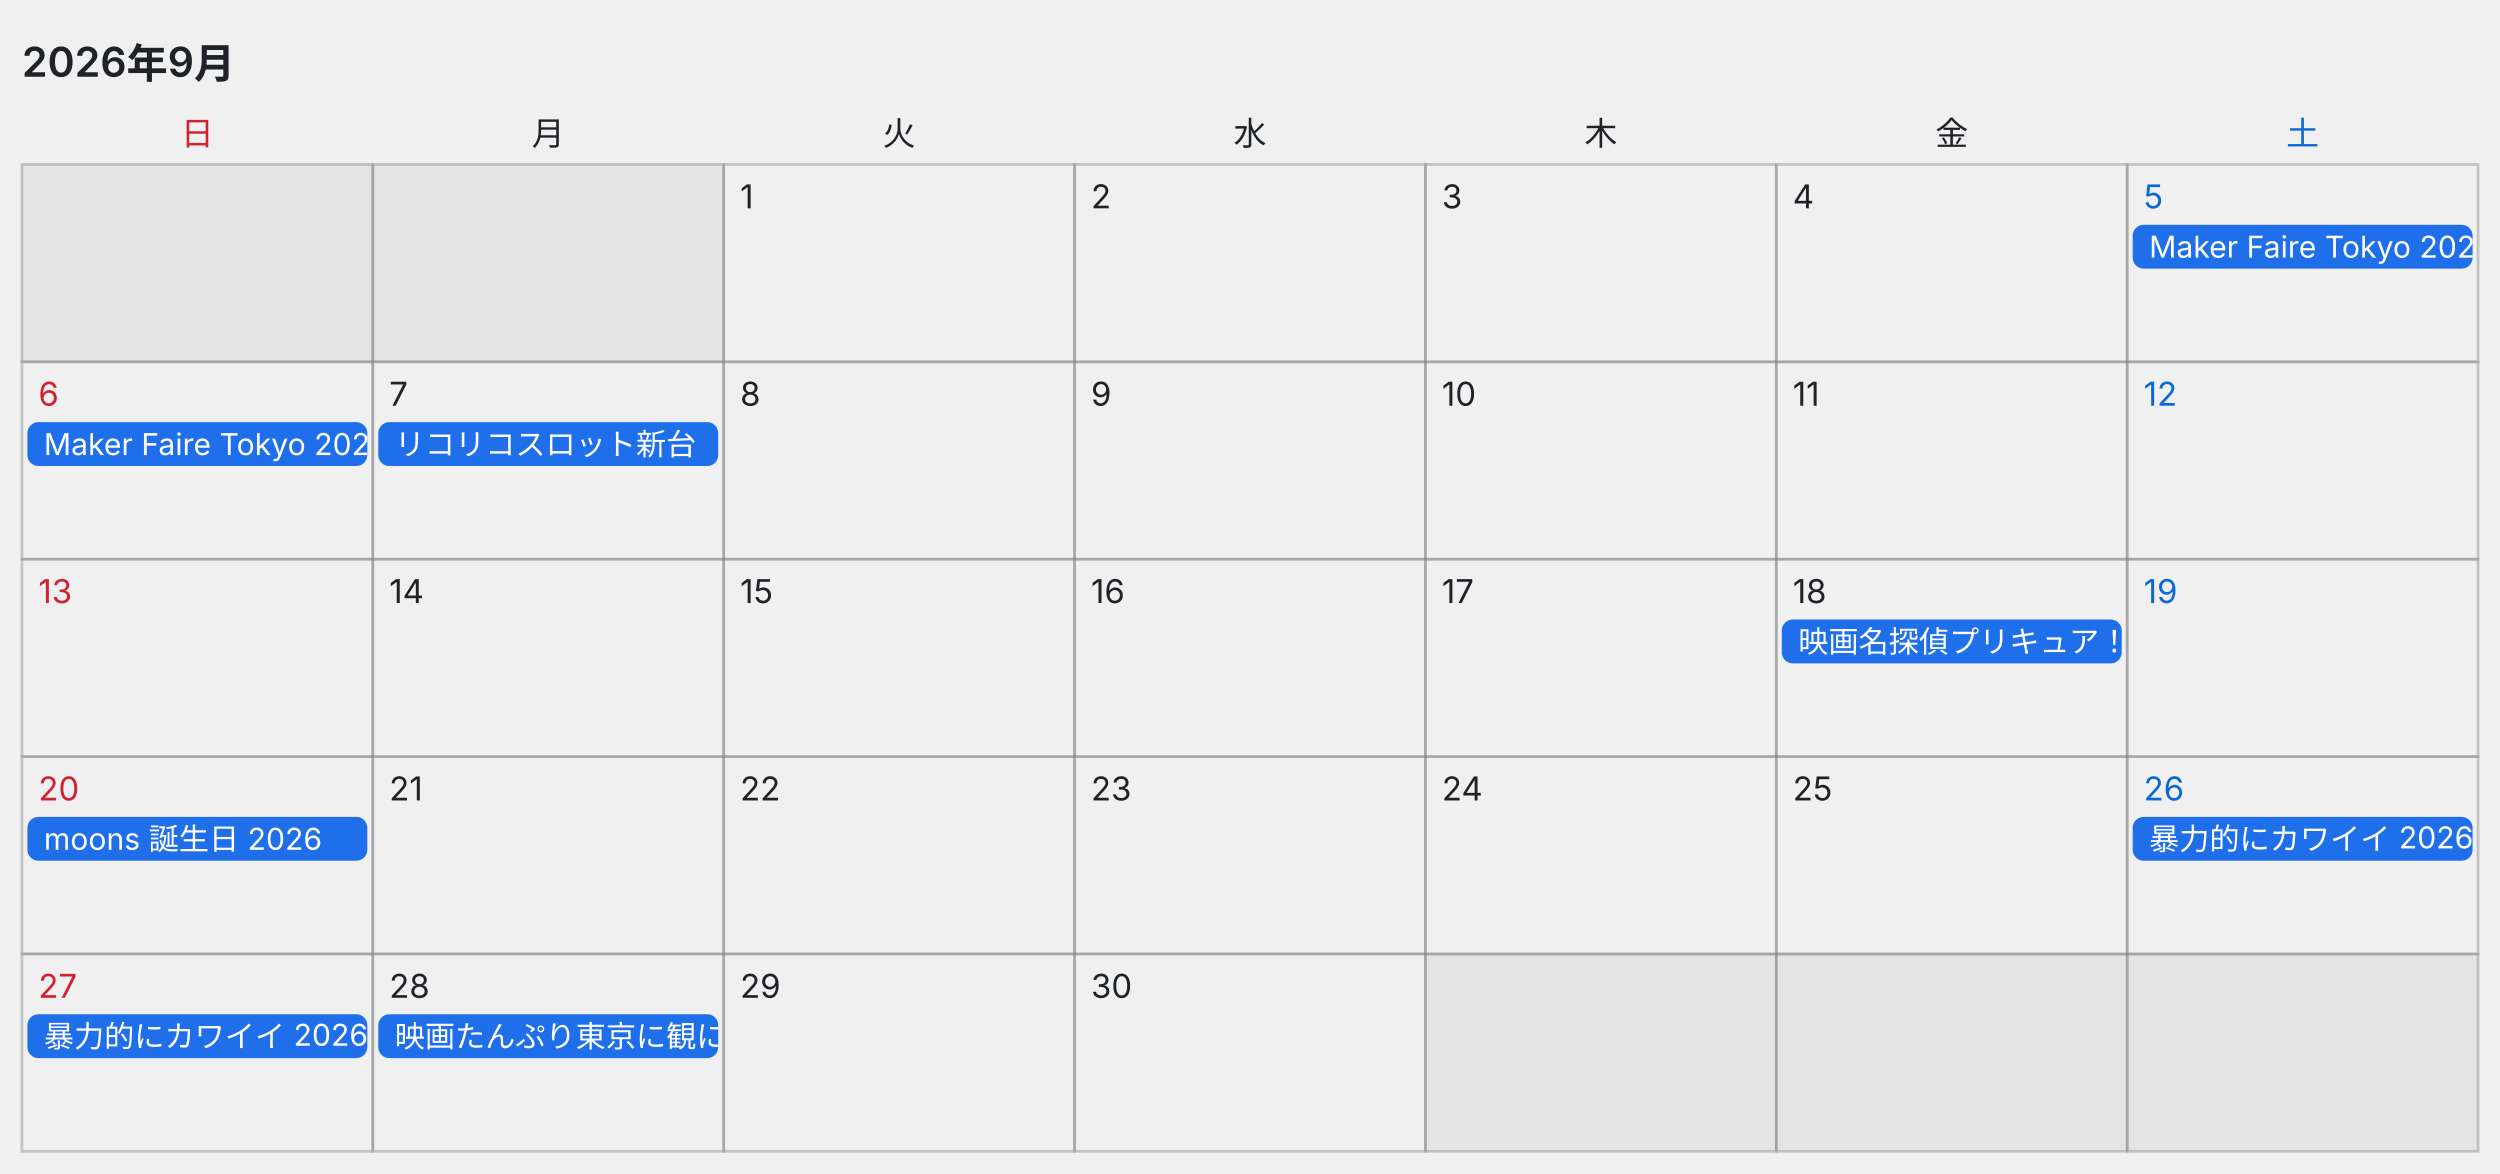
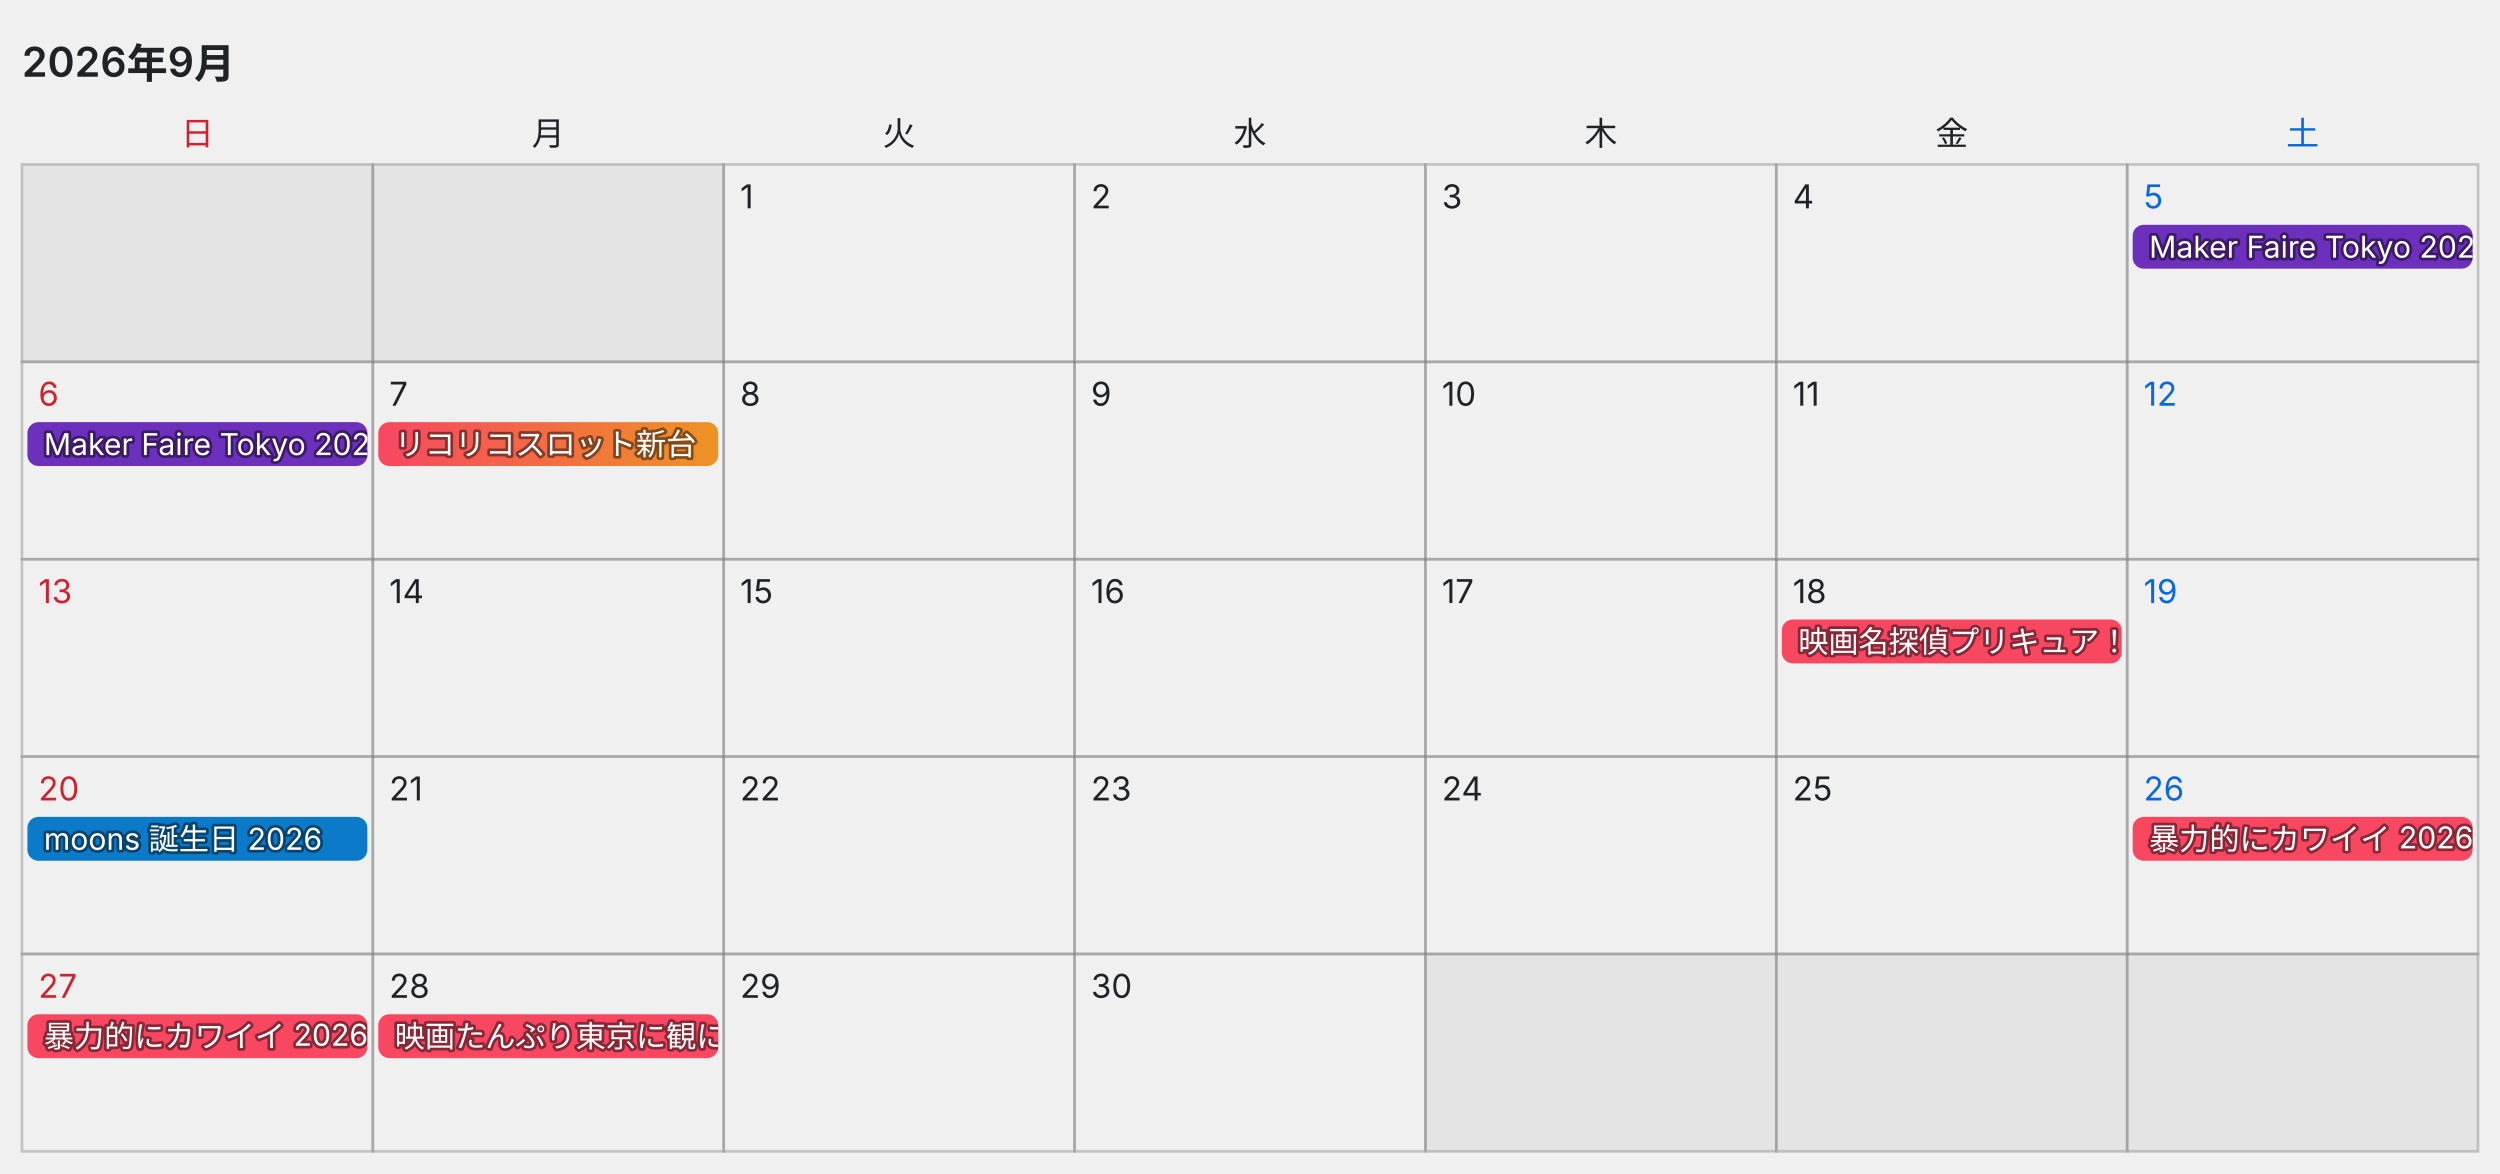
<svg xmlns="http://www.w3.org/2000/svg" width="912" height="428" viewBox="0 0 912 428" role="img" aria-label="カレンダー 2026年9月">
  <style>
  text { font-family: -apple-system, "Segoe UI", "Hiragino Sans", "Noto Sans JP", Meiryo, sans-serif; font-size: 12px; fill: #1f2328; }
  .title { font-size: 15px; font-weight: 600; }
  .cell { fill: none; stroke: #808080; stroke-opacity: 0.4; }
  .out { fill: #808080; fill-opacity: 0.1; stroke: #808080; stroke-opacity: 0.4; }
  .sat { fill: #0969da; }
  .sun { fill: #cf222e; }
-   .bar { fill: #1f6feb; }
-   .bar-text { font-size: 11px; fill: #ffffff; }
+   .bar-text { font-size: 11px; fill: #ffffff; paint-order: stroke; stroke: #000000; stroke-opacity: 0.45; stroke-width: 2px; stroke-linejoin: round; }
  @media (prefers-color-scheme: dark) {
    text { fill: #e6edf3; }
    .sat { fill: #4493f8; }
    .sun { fill: #f85149; }
  }
</style>
  <text x="8" y="28" class="title">2026年9月</text>
  <text x="72" y="53" text-anchor="middle" class="sun">日</text>
  <text x="200" y="53" text-anchor="middle">月</text>
  <text x="328" y="53" text-anchor="middle">火</text>
  <text x="456" y="53" text-anchor="middle">水</text>
  <text x="584" y="53" text-anchor="middle">木</text>
  <text x="712" y="53" text-anchor="middle">金</text>
  <text x="840" y="53" text-anchor="middle" class="sat">土</text>
  <rect x="8" y="60" width="128" height="72" class="out" />
  <rect x="136" y="60" width="128" height="72" class="out" />
  <rect x="264" y="60" width="128" height="72" class="cell" />
  <text x="270" y="76">1</text>
  <rect x="392" y="60" width="128" height="72" class="cell" />
  <text x="398" y="76">2</text>
  <rect x="520" y="60" width="128" height="72" class="cell" />
  <text x="526" y="76">3</text>
  <rect x="648" y="60" width="128" height="72" class="cell" />
  <text x="654" y="76">4</text>
  <rect x="776" y="60" width="128" height="72" class="cell" />
  <text x="782" y="76" class="sat">5</text>
  <svg x="778" y="82" width="124" height="16">
-     <rect width="124" height="16" rx="4" class="bar" />
+     <rect width="124" height="16" rx="4" class="bar" fill="#6c30bc" />
    <text x="6" y="12" class="bar-text">Maker Faire Tokyo 2026</text>
  </svg>
  <rect x="8" y="132" width="128" height="72" class="cell" />
  <text x="14" y="148" class="sun">6</text>
  <rect x="136" y="132" width="128" height="72" class="cell" />
  <text x="142" y="148">7</text>
  <rect x="264" y="132" width="128" height="72" class="cell" />
  <text x="270" y="148">8</text>
  <rect x="392" y="132" width="128" height="72" class="cell" />
  <text x="398" y="148">9</text>
  <rect x="520" y="132" width="128" height="72" class="cell" />
  <text x="526" y="148">10</text>
  <rect x="648" y="132" width="128" height="72" class="cell" />
  <text x="654" y="148">11</text>
  <rect x="776" y="132" width="128" height="72" class="cell" />
  <text x="782" y="148" class="sat">12</text>
  <svg x="10" y="154" width="124" height="16">
-     <rect width="124" height="16" rx="4" class="bar" />
+     <rect width="124" height="16" rx="4" class="bar" fill="#6c30bc" />
    <text x="6" y="12" class="bar-text">Maker Faire Tokyo 2026</text>
  </svg>
  <svg x="138" y="154" width="124" height="16">
-     <rect width="124" height="16" rx="4" class="bar" />
+     <defs>
+       <linearGradient id="bar-gradient-2" x1="0%" y1="0%" x2="100%" y2="0%">
+         <stop offset="0%" stop-color="#f74761" />
+         <stop offset="100%" stop-color="#ed9324" />
+       </linearGradient>
+     </defs>
+     <rect width="124" height="16" rx="4" class="bar" fill="url(#bar-gradient-2)" />
    <text x="6" y="12" class="bar-text">リコリコスロット新台</text>
  </svg>
  <rect x="8" y="204" width="128" height="72" class="cell" />
  <text x="14" y="220" class="sun">13</text>
  <rect x="136" y="204" width="128" height="72" class="cell" />
  <text x="142" y="220">14</text>
  <rect x="264" y="204" width="128" height="72" class="cell" />
  <text x="270" y="220">15</text>
  <rect x="392" y="204" width="128" height="72" class="cell" />
  <text x="398" y="220">16</text>
  <rect x="520" y="204" width="128" height="72" class="cell" />
  <text x="526" y="220">17</text>
  <rect x="648" y="204" width="128" height="72" class="cell" />
  <text x="654" y="220">18</text>
  <rect x="776" y="204" width="128" height="72" class="cell" />
  <text x="782" y="220" class="sat">19</text>
  <svg x="650" y="226" width="124" height="16">
-     <rect width="124" height="16" rx="4" class="bar" />
+     <rect width="124" height="16" rx="4" class="bar" fill="#f74761" />
    <text x="6" y="12" class="bar-text">映画名探偵プリキュア！公開日</text>
  </svg>
  <rect x="8" y="276" width="128" height="72" class="cell" />
  <text x="14" y="292" class="sun">20</text>
  <rect x="136" y="276" width="128" height="72" class="cell" />
  <text x="142" y="292">21</text>
  <rect x="264" y="276" width="128" height="72" class="cell" />
  <text x="270" y="292">22</text>
  <rect x="392" y="276" width="128" height="72" class="cell" />
  <text x="398" y="292">23</text>
  <rect x="520" y="276" width="128" height="72" class="cell" />
  <text x="526" y="292">24</text>
  <rect x="648" y="276" width="128" height="72" class="cell" />
  <text x="654" y="292">25</text>
  <rect x="776" y="276" width="128" height="72" class="cell" />
  <text x="782" y="292" class="sat">26</text>
  <svg x="10" y="298" width="124" height="16">
-     <rect width="124" height="16" rx="4" class="bar" />
+     <rect width="124" height="16" rx="4" class="bar" fill="#0b7ac8" />
    <text x="6" y="12" class="bar-text">moons 誕生日 2026</text>
  </svg>
  <svg x="778" y="298" width="124" height="16">
-     <rect width="124" height="16" rx="4" class="bar" />
+     <rect width="124" height="16" rx="4" class="bar" fill="#f74761" />
    <text x="6" y="12" class="bar-text">暴力的にカワイイ 2026</text>
  </svg>
  <rect x="8" y="348" width="128" height="72" class="cell" />
  <text x="14" y="364" class="sun">27</text>
  <rect x="136" y="348" width="128" height="72" class="cell" />
  <text x="142" y="364">28</text>
  <rect x="264" y="348" width="128" height="72" class="cell" />
  <text x="270" y="364">29</text>
  <rect x="392" y="348" width="128" height="72" class="cell" />
  <text x="398" y="364">30</text>
  <rect x="520" y="348" width="128" height="72" class="out" />
  <rect x="648" y="348" width="128" height="72" class="out" />
  <rect x="776" y="348" width="128" height="72" class="out" />
  <svg x="10" y="370" width="124" height="16">
-     <rect width="124" height="16" rx="4" class="bar" />
+     <rect width="124" height="16" rx="4" class="bar" fill="#f74761" />
    <text x="6" y="12" class="bar-text">暴力的にカワイイ 2026</text>
  </svg>
  <svg x="138" y="370" width="124" height="16">
-     <rect width="124" height="16" rx="4" class="bar" />
+     <rect width="124" height="16" rx="4" class="bar" fill="#f74761" />
    <text x="6" y="12" class="bar-text">映画たんぷり東京に観にいく</text>
  </svg>
</svg>
